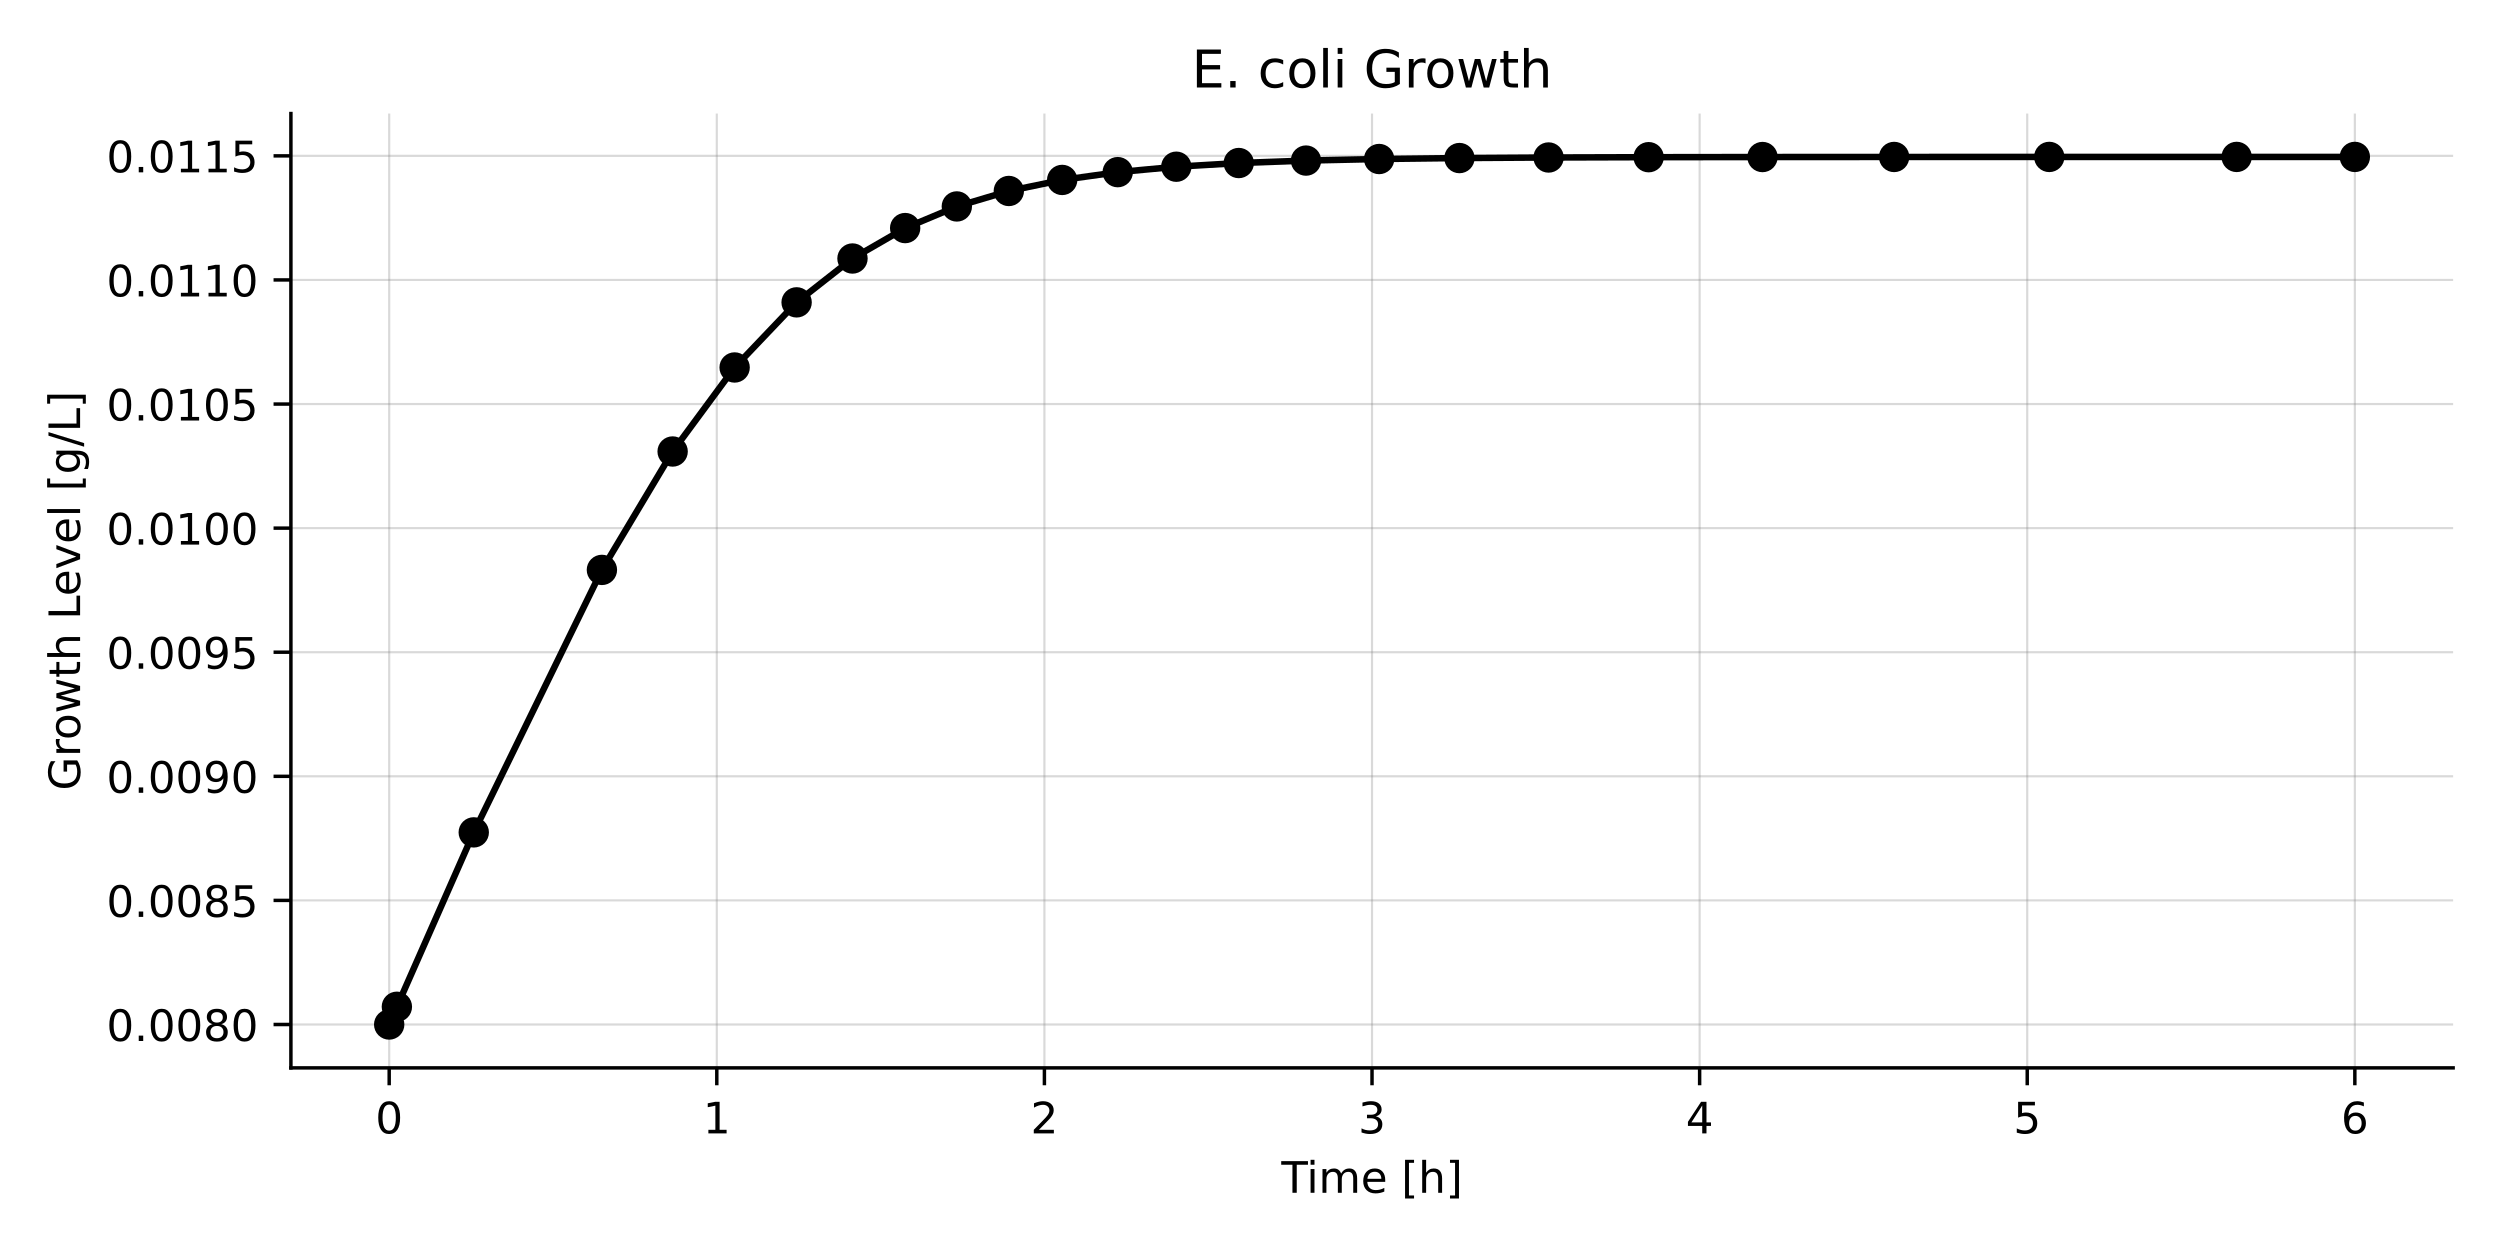
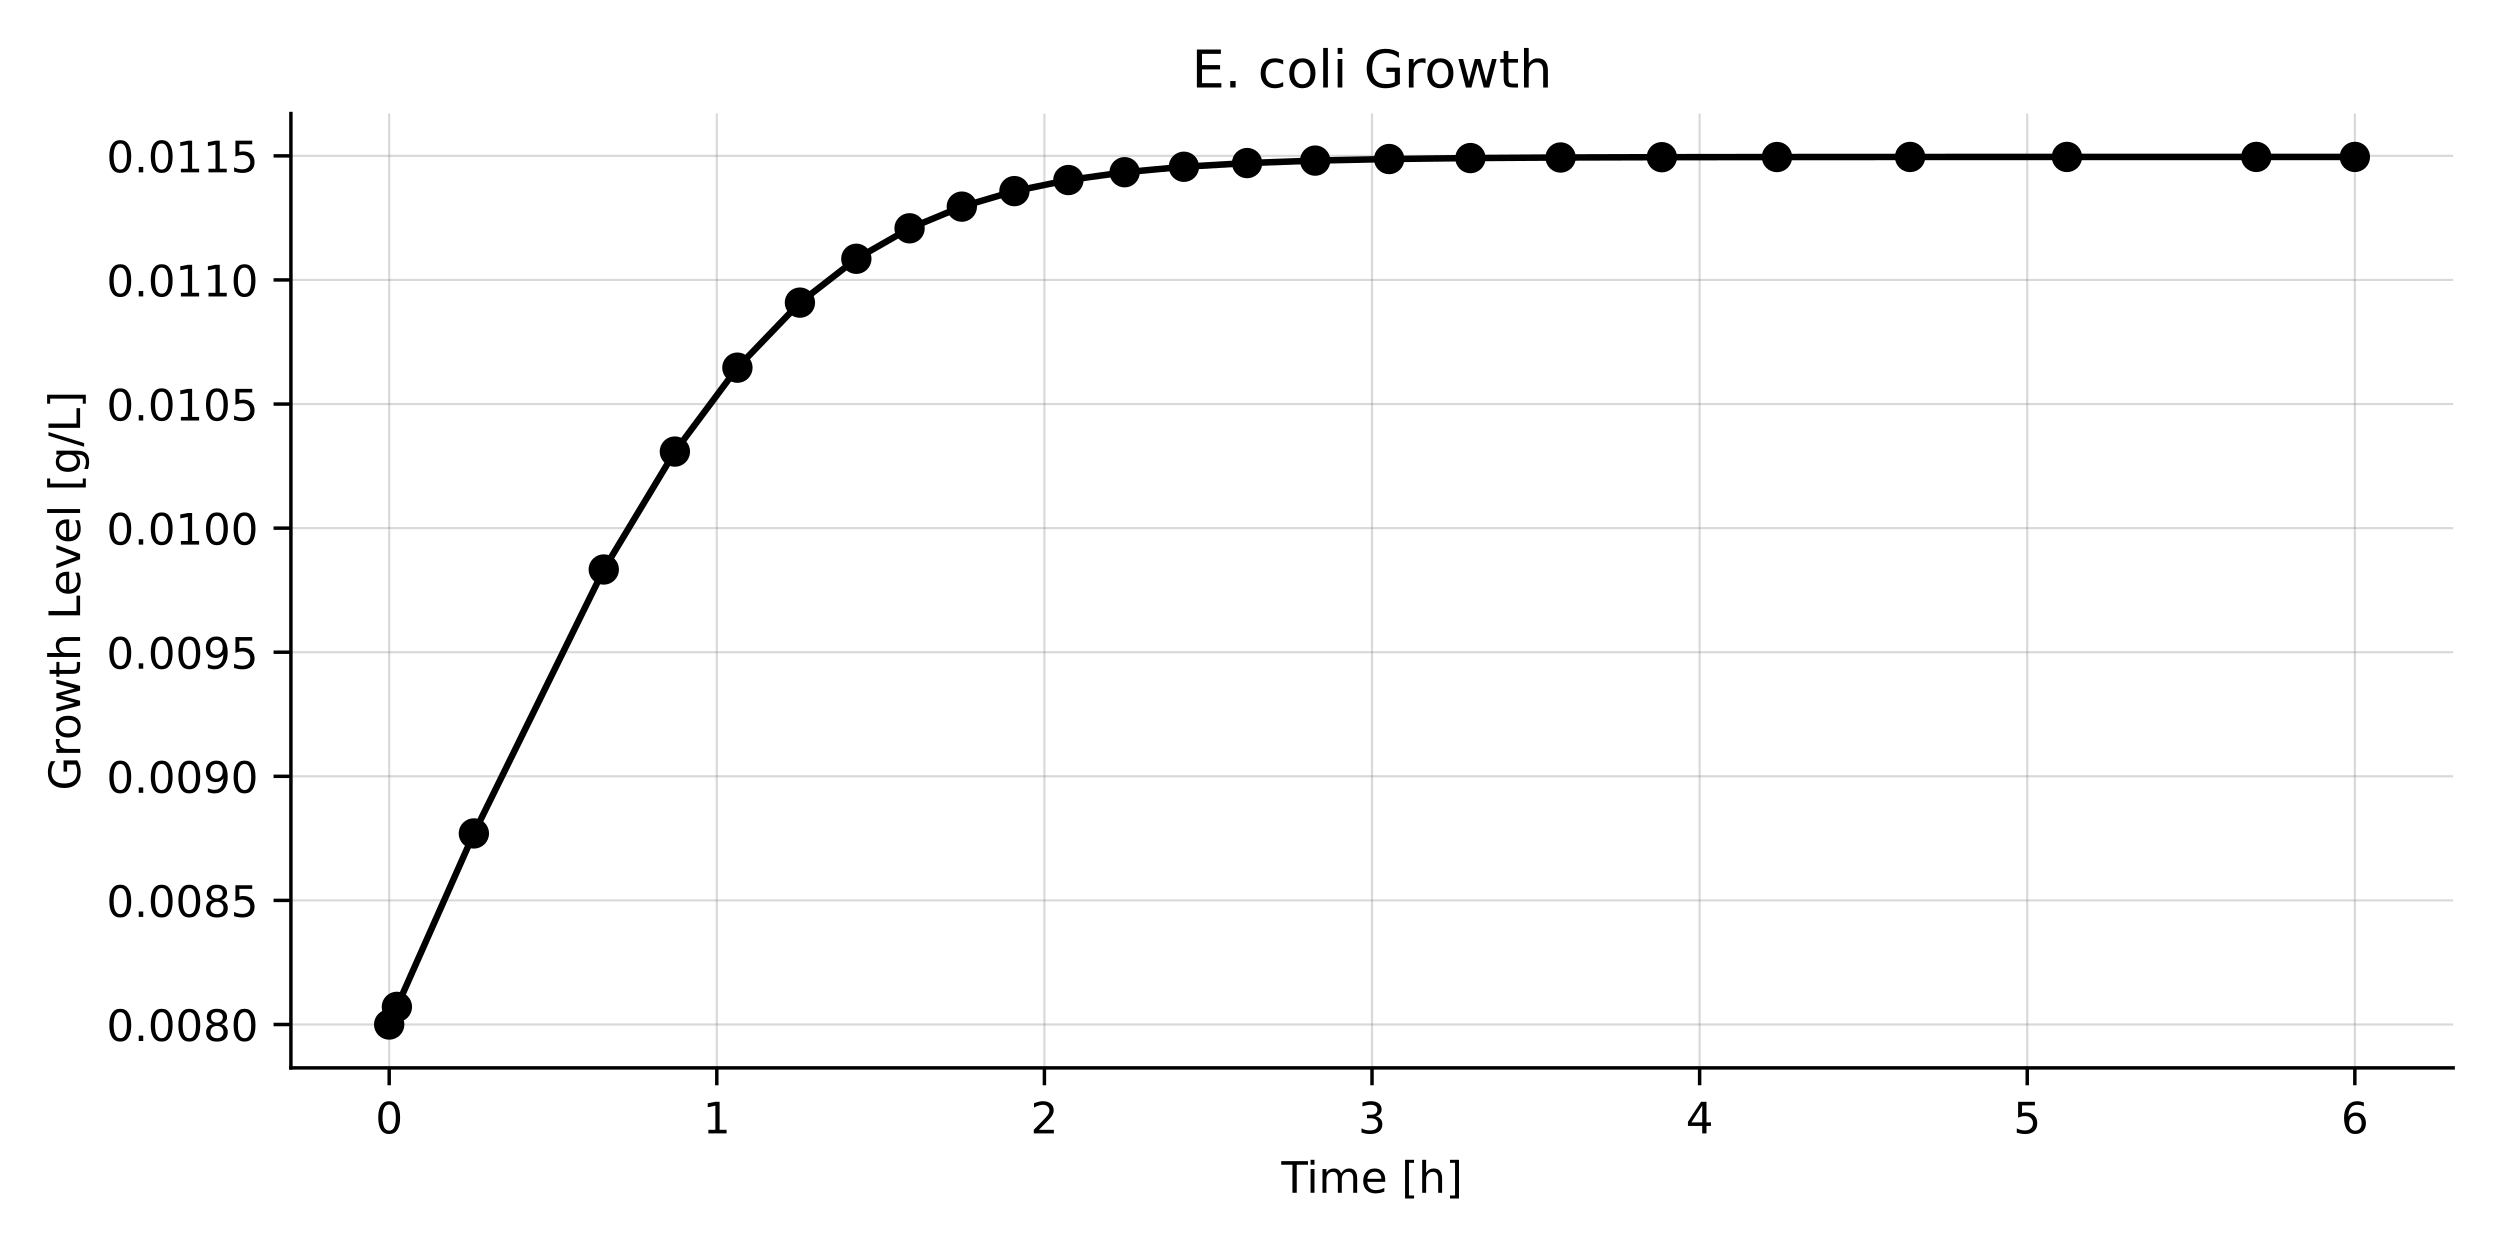
<svg xmlns="http://www.w3.org/2000/svg" xmlns:xlink="http://www.w3.org/1999/xlink" width="576pt" height="288pt" viewBox="0 0 576 288" version="1.1">
  <defs>
    <style type="text/css">*{stroke-linejoin: round; stroke-linecap: butt}</style>
  </defs>
  <g id="figure_1">
    <g id="patch_1">
      <path d="M 0 288  L 576 288  L 576 0  L 0 0  z " style="fill: #ffffff" />
    </g>
    <g id="axes_1">
      <g id="patch_2">
        <path d="M 67.025 246.04  L 565.2 246.04  L 565.2 26.16  L 67.025 26.16  z " style="fill: #ffffff" />
      </g>
      <g id="matplotlib.axis_1">
        <g id="xtick_1">
          <g id="line2d_1">
-             <path d="M 89.669 246.04  L 89.669 26.16  " clip-path="url(#p34c628d374)" style="fill: none; stroke: #808080; stroke-opacity: 0.3; stroke-width: 0.5; stroke-linecap: square" />
+             <path d="M 89.669 246.04  L 89.669 26.16  " clip-path="url(#pd153778f46)" style="fill: none; stroke: #808080; stroke-opacity: 0.3; stroke-width: 0.5; stroke-linecap: square" />
          </g>
          <g id="line2d_2">
            <defs>
-               <path id="md0dd7162dc" d="M 0 0  L 0 4  " style="stroke: #000000; stroke-width: 0.8" />
+               <path id="md43c389302" d="M 0 0  L 0 4  " style="stroke: #000000; stroke-width: 0.8" />
            </defs>
            <g>
-               <use xlink:href="#md0dd7162dc" x="89.669" y="246.04" style="stroke: #000000; stroke-width: 0.8" />
+               <use xlink:href="#md43c389302" x="89.669" y="246.04" style="stroke: #000000; stroke-width: 0.8" />
            </g>
          </g>
          <g id="text_1">
            <g transform="translate(86.48807 261.1384) scale(0.1 -0.1)">
              <defs>
                <path id="DejaVuSans-30" d="M 2034 4250  Q 1547 4250 1301 3770  Q 1056 3291 1056 2328  Q 1056 1369 1301 889  Q 1547 409 2034 409  Q 2525 409 2770 889  Q 3016 1369 3016 2328  Q 3016 3291 2770 3770  Q 2525 4250 2034 4250  z M 2034 4750  Q 2819 4750 3233 4129  Q 3647 3509 3647 2328  Q 3647 1150 3233 529  Q 2819 -91 2034 -91  Q 1250 -91 836 529  Q 422 1150 422 2328  Q 422 3509 836 4129  Q 1250 4750 2034 4750  z " transform="scale(0.015625)" />
              </defs>
              <use xlink:href="#DejaVuSans-30" />
            </g>
          </g>
        </g>
        <g id="xtick_2">
          <g id="line2d_3">
-             <path d="M 165.15 246.04  L 165.15 26.16  " clip-path="url(#p34c628d374)" style="fill: none; stroke: #808080; stroke-opacity: 0.3; stroke-width: 0.5; stroke-linecap: square" />
+             <path d="M 165.15 246.04  L 165.15 26.16  " clip-path="url(#pd153778f46)" style="fill: none; stroke: #808080; stroke-opacity: 0.3; stroke-width: 0.5; stroke-linecap: square" />
          </g>
          <g id="line2d_4">
            <g>
-               <use xlink:href="#md0dd7162dc" x="165.15" y="246.04" style="stroke: #000000; stroke-width: 0.8" />
+               <use xlink:href="#md43c389302" x="165.15" y="246.04" style="stroke: #000000; stroke-width: 0.8" />
            </g>
          </g>
          <g id="text_2">
            <g transform="translate(161.9691 261.1384) scale(0.1 -0.1)">
              <defs>
                <path id="DejaVuSans-31" d="M 794 531  L 1825 531  L 1825 4091  L 703 3866  L 703 4441  L 1819 4666  L 2450 4666  L 2450 531  L 3481 531  L 3481 0  L 794 0  L 794 531  z " transform="scale(0.015625)" />
              </defs>
              <use xlink:href="#DejaVuSans-31" />
            </g>
          </g>
        </g>
        <g id="xtick_3">
          <g id="line2d_5">
-             <path d="M 240.631 246.04  L 240.631 26.16  " clip-path="url(#p34c628d374)" style="fill: none; stroke: #808080; stroke-opacity: 0.3; stroke-width: 0.5; stroke-linecap: square" />
+             <path d="M 240.631 246.04  L 240.631 26.16  " clip-path="url(#pd153778f46)" style="fill: none; stroke: #808080; stroke-opacity: 0.3; stroke-width: 0.5; stroke-linecap: square" />
          </g>
          <g id="line2d_6">
            <g>
-               <use xlink:href="#md0dd7162dc" x="240.631" y="246.04" style="stroke: #000000; stroke-width: 0.8" />
+               <use xlink:href="#md43c389302" x="240.631" y="246.04" style="stroke: #000000; stroke-width: 0.8" />
            </g>
          </g>
          <g id="text_3">
            <g transform="translate(237.4502 261.1384) scale(0.1 -0.1)">
              <defs>
                <path id="DejaVuSans-32" d="M 1228 531  L 3431 531  L 3431 0  L 469 0  L 469 531  Q 828 903 1448 1529  Q 2069 2156 2228 2338  Q 2531 2678 2651 2914  Q 2772 3150 2772 3378  Q 2772 3750 2511 3984  Q 2250 4219 1831 4219  Q 1534 4219 1204 4116  Q 875 4013 500 3803  L 500 4441  Q 881 4594 1212 4672  Q 1544 4750 1819 4750  Q 2544 4750 2975 4387  Q 3406 4025 3406 3419  Q 3406 3131 3298 2873  Q 3191 2616 2906 2266  Q 2828 2175 2409 1742  Q 1991 1309 1228 531  z " transform="scale(0.015625)" />
              </defs>
              <use xlink:href="#DejaVuSans-32" />
            </g>
          </g>
        </g>
        <g id="xtick_4">
          <g id="line2d_7">
-             <path d="M 316.113 246.04  L 316.113 26.16  " clip-path="url(#p34c628d374)" style="fill: none; stroke: #808080; stroke-opacity: 0.3; stroke-width: 0.5; stroke-linecap: square" />
+             <path d="M 316.113 246.04  L 316.113 26.16  " clip-path="url(#pd153778f46)" style="fill: none; stroke: #808080; stroke-opacity: 0.3; stroke-width: 0.5; stroke-linecap: square" />
          </g>
          <g id="line2d_8">
            <g>
-               <use xlink:href="#md0dd7162dc" x="316.113" y="246.04" style="stroke: #000000; stroke-width: 0.8" />
+               <use xlink:href="#md43c389302" x="316.113" y="246.04" style="stroke: #000000; stroke-width: 0.8" />
            </g>
          </g>
          <g id="text_4">
            <g transform="translate(312.9312 261.1384) scale(0.1 -0.1)">
              <defs>
                <path id="DejaVuSans-33" d="M 2597 2516  Q 3050 2419 3304 2112  Q 3559 1806 3559 1356  Q 3559 666 3084 287  Q 2609 -91 1734 -91  Q 1441 -91 1130 -33  Q 819 25 488 141  L 488 750  Q 750 597 1062 519  Q 1375 441 1716 441  Q 2309 441 2620 675  Q 2931 909 2931 1356  Q 2931 1769 2642 2001  Q 2353 2234 1838 2234  L 1294 2234  L 1294 2753  L 1863 2753  Q 2328 2753 2575 2939  Q 2822 3125 2822 3475  Q 2822 3834 2567 4026  Q 2313 4219 1838 4219  Q 1578 4219 1281 4162  Q 984 4106 628 3988  L 628 4550  Q 988 4650 1302 4700  Q 1616 4750 1894 4750  Q 2613 4750 3031 4423  Q 3450 4097 3450 3541  Q 3450 3153 3228 2886  Q 3006 2619 2597 2516  z " transform="scale(0.015625)" />
              </defs>
              <use xlink:href="#DejaVuSans-33" />
            </g>
          </g>
        </g>
        <g id="xtick_5">
          <g id="line2d_9">
-             <path d="M 391.594 246.04  L 391.594 26.16  " clip-path="url(#p34c628d374)" style="fill: none; stroke: #808080; stroke-opacity: 0.3; stroke-width: 0.5; stroke-linecap: square" />
+             <path d="M 391.594 246.04  L 391.594 26.16  " clip-path="url(#pd153778f46)" style="fill: none; stroke: #808080; stroke-opacity: 0.3; stroke-width: 0.5; stroke-linecap: square" />
          </g>
          <g id="line2d_10">
            <g>
-               <use xlink:href="#md0dd7162dc" x="391.594" y="246.04" style="stroke: #000000; stroke-width: 0.8" />
+               <use xlink:href="#md43c389302" x="391.594" y="246.04" style="stroke: #000000; stroke-width: 0.8" />
            </g>
          </g>
          <g id="text_5">
            <g transform="translate(388.4123 261.1384) scale(0.1 -0.1)">
              <defs>
                <path id="DejaVuSans-34" d="M 2419 4116  L 825 1625  L 2419 1625  L 2419 4116  z M 2253 4666  L 3047 4666  L 3047 1625  L 3713 1625  L 3713 1100  L 3047 1100  L 3047 0  L 2419 0  L 2419 1100  L 313 1100  L 313 1709  L 2253 4666  z " transform="scale(0.015625)" />
              </defs>
              <use xlink:href="#DejaVuSans-34" />
            </g>
          </g>
        </g>
        <g id="xtick_6">
          <g id="line2d_11">
-             <path d="M 467.075 246.04  L 467.075 26.16  " clip-path="url(#p34c628d374)" style="fill: none; stroke: #808080; stroke-opacity: 0.3; stroke-width: 0.5; stroke-linecap: square" />
+             <path d="M 467.075 246.04  L 467.075 26.16  " clip-path="url(#pd153778f46)" style="fill: none; stroke: #808080; stroke-opacity: 0.3; stroke-width: 0.5; stroke-linecap: square" />
          </g>
          <g id="line2d_12">
            <g>
-               <use xlink:href="#md0dd7162dc" x="467.075" y="246.04" style="stroke: #000000; stroke-width: 0.8" />
+               <use xlink:href="#md43c389302" x="467.075" y="246.04" style="stroke: #000000; stroke-width: 0.8" />
            </g>
          </g>
          <g id="text_6">
            <g transform="translate(463.8934 261.1384) scale(0.1 -0.1)">
              <defs>
                <path id="DejaVuSans-35" d="M 691 4666  L 3169 4666  L 3169 4134  L 1269 4134  L 1269 2991  Q 1406 3038 1543 3061  Q 1681 3084 1819 3084  Q 2600 3084 3056 2656  Q 3513 2228 3513 1497  Q 3513 744 3044 326  Q 2575 -91 1722 -91  Q 1428 -91 1123 -41  Q 819 9 494 109  L 494 744  Q 775 591 1075 516  Q 1375 441 1709 441  Q 2250 441 2565 725  Q 2881 1009 2881 1497  Q 2881 1984 2565 2268  Q 2250 2553 1709 2553  Q 1456 2553 1204 2497  Q 953 2441 691 2322  L 691 4666  z " transform="scale(0.015625)" />
              </defs>
              <use xlink:href="#DejaVuSans-35" />
            </g>
          </g>
        </g>
        <g id="xtick_7">
          <g id="line2d_13">
-             <path d="M 542.556 246.04  L 542.556 26.16  " clip-path="url(#p34c628d374)" style="fill: none; stroke: #808080; stroke-opacity: 0.3; stroke-width: 0.5; stroke-linecap: square" />
+             <path d="M 542.556 246.04  L 542.556 26.16  " clip-path="url(#pd153778f46)" style="fill: none; stroke: #808080; stroke-opacity: 0.3; stroke-width: 0.5; stroke-linecap: square" />
          </g>
          <g id="line2d_14">
            <g>
-               <use xlink:href="#md0dd7162dc" x="542.556" y="246.04" style="stroke: #000000; stroke-width: 0.8" />
+               <use xlink:href="#md43c389302" x="542.556" y="246.04" style="stroke: #000000; stroke-width: 0.8" />
            </g>
          </g>
          <g id="text_7">
            <g transform="translate(539.3744 261.1384) scale(0.1 -0.1)">
              <defs>
                <path id="DejaVuSans-36" d="M 2113 2584  Q 1688 2584 1439 2293  Q 1191 2003 1191 1497  Q 1191 994 1439 701  Q 1688 409 2113 409  Q 2538 409 2786 701  Q 3034 994 3034 1497  Q 3034 2003 2786 2293  Q 2538 2584 2113 2584  z M 3366 4563  L 3366 3988  Q 3128 4100 2886 4159  Q 2644 4219 2406 4219  Q 1781 4219 1451 3797  Q 1122 3375 1075 2522  Q 1259 2794 1537 2939  Q 1816 3084 2150 3084  Q 2853 3084 3261 2657  Q 3669 2231 3669 1497  Q 3669 778 3244 343  Q 2819 -91 2113 -91  Q 1303 -91 875 529  Q 447 1150 447 2328  Q 447 3434 972 4092  Q 1497 4750 2381 4750  Q 2619 4750 2861 4703  Q 3103 4656 3366 4563  z " transform="scale(0.015625)" />
              </defs>
              <use xlink:href="#DejaVuSans-36" />
            </g>
          </g>
        </g>
        <g id="text_8">
          <g transform="translate(295.2195 274.8166) scale(0.1 -0.1)">
            <defs>
              <path id="DejaVuSans-54" d="M -19 4666  L 3928 4666  L 3928 4134  L 2272 4134  L 2272 0  L 1638 0  L 1638 4134  L -19 4134  L -19 4666  z " transform="scale(0.015625)" />
              <path id="DejaVuSans-69" d="M 603 3500  L 1178 3500  L 1178 0  L 603 0  L 603 3500  z M 603 4863  L 1178 4863  L 1178 4134  L 603 4134  L 603 4863  z " transform="scale(0.015625)" />
              <path id="DejaVuSans-6d" d="M 3328 2828  Q 3544 3216 3844 3400  Q 4144 3584 4550 3584  Q 5097 3584 5394 3201  Q 5691 2819 5691 2113  L 5691 0  L 5113 0  L 5113 2094  Q 5113 2597 4934 2840  Q 4756 3084 4391 3084  Q 3944 3084 3684 2787  Q 3425 2491 3425 1978  L 3425 0  L 2847 0  L 2847 2094  Q 2847 2600 2669 2842  Q 2491 3084 2119 3084  Q 1678 3084 1418 2786  Q 1159 2488 1159 1978  L 1159 0  L 581 0  L 581 3500  L 1159 3500  L 1159 2956  Q 1356 3278 1631 3431  Q 1906 3584 2284 3584  Q 2666 3584 2933 3390  Q 3200 3197 3328 2828  z " transform="scale(0.015625)" />
              <path id="DejaVuSans-65" d="M 3597 1894  L 3597 1613  L 953 1613  Q 991 1019 1311 708  Q 1631 397 2203 397  Q 2534 397 2845 478  Q 3156 559 3463 722  L 3463 178  Q 3153 47 2828 -22  Q 2503 -91 2169 -91  Q 1331 -91 842 396  Q 353 884 353 1716  Q 353 2575 817 3079  Q 1281 3584 2069 3584  Q 2775 3584 3186 3129  Q 3597 2675 3597 1894  z M 3022 2063  Q 3016 2534 2758 2815  Q 2500 3097 2075 3097  Q 1594 3097 1305 2825  Q 1016 2553 972 2059  L 3022 2063  z " transform="scale(0.015625)" />
              <path id="DejaVuSans-20" transform="scale(0.015625)" />
              <path id="DejaVuSans-5b" d="M 550 4863  L 1875 4863  L 1875 4416  L 1125 4416  L 1125 -397  L 1875 -397  L 1875 -844  L 550 -844  L 550 4863  z " transform="scale(0.015625)" />
              <path id="DejaVuSans-68" d="M 3513 2113  L 3513 0  L 2938 0  L 2938 2094  Q 2938 2591 2744 2837  Q 2550 3084 2163 3084  Q 1697 3084 1428 2787  Q 1159 2491 1159 1978  L 1159 0  L 581 0  L 581 4863  L 1159 4863  L 1159 2956  Q 1366 3272 1645 3428  Q 1925 3584 2291 3584  Q 2894 3584 3203 3211  Q 3513 2838 3513 2113  z " transform="scale(0.015625)" />
              <path id="DejaVuSans-5d" d="M 1947 4863  L 1947 -844  L 622 -844  L 622 -397  L 1369 -397  L 1369 4416  L 622 4416  L 622 4863  L 1947 4863  z " transform="scale(0.015625)" />
            </defs>
            <use xlink:href="#DejaVuSans-54" />
            <use xlink:href="#DejaVuSans-69" transform="translate(57.95898 0)" />
            <use xlink:href="#DejaVuSans-6d" transform="translate(85.74219 0)" />
            <use xlink:href="#DejaVuSans-65" transform="translate(183.1543 0)" />
            <use xlink:href="#DejaVuSans-20" transform="translate(244.6777 0)" />
            <use xlink:href="#DejaVuSans-5b" transform="translate(276.4648 0)" />
            <use xlink:href="#DejaVuSans-68" transform="translate(315.4785 0)" />
            <use xlink:href="#DejaVuSans-5d" transform="translate(378.8574 0)" />
          </g>
        </g>
      </g>
      <g id="matplotlib.axis_2">
        <g id="ytick_1">
          <g id="line2d_15">
-             <path d="M 67.025 236.045  L 565.2 236.045  " clip-path="url(#p34c628d374)" style="fill: none; stroke: #808080; stroke-opacity: 0.3; stroke-width: 0.5; stroke-linecap: square" />
+             <path d="M 67.025 236.045  L 565.2 236.045  " clip-path="url(#pd153778f46)" style="fill: none; stroke: #808080; stroke-opacity: 0.3; stroke-width: 0.5; stroke-linecap: square" />
          </g>
          <g id="line2d_16">
            <defs>
-               <path id="m481936f1f3" d="M 0 0  L -4 0  " style="stroke: #000000; stroke-width: 0.8" />
+               <path id="mfe8c1b510f" d="M 0 0  L -4 0  " style="stroke: #000000; stroke-width: 0.8" />
            </defs>
            <g>
-               <use xlink:href="#m481936f1f3" x="67.025" y="236.045" style="stroke: #000000; stroke-width: 0.8" />
+               <use xlink:href="#mfe8c1b510f" x="67.025" y="236.045" style="stroke: #000000; stroke-width: 0.8" />
            </g>
          </g>
          <g id="text_9">
            <g transform="translate(24.53438 239.8447) scale(0.1 -0.1)">
              <defs>
                <path id="DejaVuSans-2e" d="M 684 794  L 1344 794  L 1344 0  L 684 0  L 684 794  z " transform="scale(0.015625)" />
                <path id="DejaVuSans-38" d="M 2034 2216  Q 1584 2216 1326 1975  Q 1069 1734 1069 1313  Q 1069 891 1326 650  Q 1584 409 2034 409  Q 2484 409 2743 651  Q 3003 894 3003 1313  Q 3003 1734 2745 1975  Q 2488 2216 2034 2216  z M 1403 2484  Q 997 2584 770 2862  Q 544 3141 544 3541  Q 544 4100 942 4425  Q 1341 4750 2034 4750  Q 2731 4750 3128 4425  Q 3525 4100 3525 3541  Q 3525 3141 3298 2862  Q 3072 2584 2669 2484  Q 3125 2378 3379 2068  Q 3634 1759 3634 1313  Q 3634 634 3220 271  Q 2806 -91 2034 -91  Q 1263 -91 848 271  Q 434 634 434 1313  Q 434 1759 690 2068  Q 947 2378 1403 2484  z M 1172 3481  Q 1172 3119 1398 2916  Q 1625 2713 2034 2713  Q 2441 2713 2670 2916  Q 2900 3119 2900 3481  Q 2900 3844 2670 4047  Q 2441 4250 2034 4250  Q 1625 4250 1398 4047  Q 1172 3844 1172 3481  z " transform="scale(0.015625)" />
              </defs>
              <use xlink:href="#DejaVuSans-30" />
              <use xlink:href="#DejaVuSans-2e" transform="translate(63.62305 0)" />
              <use xlink:href="#DejaVuSans-30" transform="translate(95.41016 0)" />
              <use xlink:href="#DejaVuSans-30" transform="translate(159.0332 0)" />
              <use xlink:href="#DejaVuSans-38" transform="translate(222.6562 0)" />
              <use xlink:href="#DejaVuSans-30" transform="translate(286.2793 0)" />
            </g>
          </g>
        </g>
        <g id="ytick_2">
          <g id="line2d_17">
-             <path d="M 67.025 207.454  L 565.2 207.454  " clip-path="url(#p34c628d374)" style="fill: none; stroke: #808080; stroke-opacity: 0.3; stroke-width: 0.5; stroke-linecap: square" />
+             <path d="M 67.025 207.454  L 565.2 207.454  " clip-path="url(#pd153778f46)" style="fill: none; stroke: #808080; stroke-opacity: 0.3; stroke-width: 0.5; stroke-linecap: square" />
          </g>
          <g id="line2d_18">
            <g>
-               <use xlink:href="#m481936f1f3" x="67.025" y="207.454" style="stroke: #000000; stroke-width: 0.8" />
+               <use xlink:href="#mfe8c1b510f" x="67.025" y="207.454" style="stroke: #000000; stroke-width: 0.8" />
            </g>
          </g>
          <g id="text_10">
            <g transform="translate(24.53438 211.2535) scale(0.1 -0.1)">
              <use xlink:href="#DejaVuSans-30" />
              <use xlink:href="#DejaVuSans-2e" transform="translate(63.62305 0)" />
              <use xlink:href="#DejaVuSans-30" transform="translate(95.41016 0)" />
              <use xlink:href="#DejaVuSans-30" transform="translate(159.0332 0)" />
              <use xlink:href="#DejaVuSans-38" transform="translate(222.6562 0)" />
              <use xlink:href="#DejaVuSans-35" transform="translate(286.2793 0)" />
            </g>
          </g>
        </g>
        <g id="ytick_3">
          <g id="line2d_19">
-             <path d="M 67.025 178.863  L 565.2 178.863  " clip-path="url(#p34c628d374)" style="fill: none; stroke: #808080; stroke-opacity: 0.3; stroke-width: 0.5; stroke-linecap: square" />
+             <path d="M 67.025 178.863  L 565.2 178.863  " clip-path="url(#pd153778f46)" style="fill: none; stroke: #808080; stroke-opacity: 0.3; stroke-width: 0.5; stroke-linecap: square" />
          </g>
          <g id="line2d_20">
            <g>
-               <use xlink:href="#m481936f1f3" x="67.025" y="178.863" style="stroke: #000000; stroke-width: 0.8" />
+               <use xlink:href="#mfe8c1b510f" x="67.025" y="178.863" style="stroke: #000000; stroke-width: 0.8" />
            </g>
          </g>
          <g id="text_11">
            <g transform="translate(24.53438 182.6624) scale(0.1 -0.1)">
              <defs>
                <path id="DejaVuSans-39" d="M 703 97  L 703 672  Q 941 559 1184 500  Q 1428 441 1663 441  Q 2288 441 2617 861  Q 2947 1281 2994 2138  Q 2813 1869 2534 1725  Q 2256 1581 1919 1581  Q 1219 1581 811 2004  Q 403 2428 403 3163  Q 403 3881 828 4315  Q 1253 4750 1959 4750  Q 2769 4750 3195 4129  Q 3622 3509 3622 2328  Q 3622 1225 3098 567  Q 2575 -91 1691 -91  Q 1453 -91 1209 -44  Q 966 3 703 97  z M 1959 2075  Q 2384 2075 2632 2365  Q 2881 2656 2881 3163  Q 2881 3666 2632 3958  Q 2384 4250 1959 4250  Q 1534 4250 1286 3958  Q 1038 3666 1038 3163  Q 1038 2656 1286 2365  Q 1534 2075 1959 2075  z " transform="scale(0.015625)" />
              </defs>
              <use xlink:href="#DejaVuSans-30" />
              <use xlink:href="#DejaVuSans-2e" transform="translate(63.62305 0)" />
              <use xlink:href="#DejaVuSans-30" transform="translate(95.41016 0)" />
              <use xlink:href="#DejaVuSans-30" transform="translate(159.0332 0)" />
              <use xlink:href="#DejaVuSans-39" transform="translate(222.6562 0)" />
              <use xlink:href="#DejaVuSans-30" transform="translate(286.2793 0)" />
            </g>
          </g>
        </g>
        <g id="ytick_4">
          <g id="line2d_21">
-             <path d="M 67.025 150.272  L 565.2 150.272  " clip-path="url(#p34c628d374)" style="fill: none; stroke: #808080; stroke-opacity: 0.3; stroke-width: 0.5; stroke-linecap: square" />
+             <path d="M 67.025 150.272  L 565.2 150.272  " clip-path="url(#pd153778f46)" style="fill: none; stroke: #808080; stroke-opacity: 0.3; stroke-width: 0.5; stroke-linecap: square" />
          </g>
          <g id="line2d_22">
            <g>
-               <use xlink:href="#m481936f1f3" x="67.025" y="150.272" style="stroke: #000000; stroke-width: 0.8" />
+               <use xlink:href="#mfe8c1b510f" x="67.025" y="150.272" style="stroke: #000000; stroke-width: 0.8" />
            </g>
          </g>
          <g id="text_12">
            <g transform="translate(24.53438 154.0713) scale(0.1 -0.1)">
              <use xlink:href="#DejaVuSans-30" />
              <use xlink:href="#DejaVuSans-2e" transform="translate(63.62305 0)" />
              <use xlink:href="#DejaVuSans-30" transform="translate(95.41016 0)" />
              <use xlink:href="#DejaVuSans-30" transform="translate(159.0332 0)" />
              <use xlink:href="#DejaVuSans-39" transform="translate(222.6562 0)" />
              <use xlink:href="#DejaVuSans-35" transform="translate(286.2793 0)" />
            </g>
          </g>
        </g>
        <g id="ytick_5">
          <g id="line2d_23">
-             <path d="M 67.025 121.681  L 565.2 121.681  " clip-path="url(#p34c628d374)" style="fill: none; stroke: #808080; stroke-opacity: 0.3; stroke-width: 0.5; stroke-linecap: square" />
+             <path d="M 67.025 121.681  L 565.2 121.681  " clip-path="url(#pd153778f46)" style="fill: none; stroke: #808080; stroke-opacity: 0.3; stroke-width: 0.5; stroke-linecap: square" />
          </g>
          <g id="line2d_24">
            <g>
-               <use xlink:href="#m481936f1f3" x="67.025" y="121.681" style="stroke: #000000; stroke-width: 0.8" />
+               <use xlink:href="#mfe8c1b510f" x="67.025" y="121.681" style="stroke: #000000; stroke-width: 0.8" />
            </g>
          </g>
          <g id="text_13">
-             <g transform="translate(24.53438 125.4802) scale(0.1 -0.1)">
+             <g transform="translate(24.53438 125.4801) scale(0.1 -0.1)">
              <use xlink:href="#DejaVuSans-30" />
              <use xlink:href="#DejaVuSans-2e" transform="translate(63.62305 0)" />
              <use xlink:href="#DejaVuSans-30" transform="translate(95.41016 0)" />
              <use xlink:href="#DejaVuSans-31" transform="translate(159.0332 0)" />
              <use xlink:href="#DejaVuSans-30" transform="translate(222.6562 0)" />
              <use xlink:href="#DejaVuSans-30" transform="translate(286.2793 0)" />
            </g>
          </g>
        </g>
        <g id="ytick_6">
          <g id="line2d_25">
-             <path d="M 67.025 93.09  L 565.2 93.09  " clip-path="url(#p34c628d374)" style="fill: none; stroke: #808080; stroke-opacity: 0.3; stroke-width: 0.5; stroke-linecap: square" />
+             <path d="M 67.025 93.09  L 565.2 93.09  " clip-path="url(#pd153778f46)" style="fill: none; stroke: #808080; stroke-opacity: 0.3; stroke-width: 0.5; stroke-linecap: square" />
          </g>
          <g id="line2d_26">
            <g>
-               <use xlink:href="#m481936f1f3" x="67.025" y="93.09" style="stroke: #000000; stroke-width: 0.8" />
+               <use xlink:href="#mfe8c1b510f" x="67.025" y="93.09" style="stroke: #000000; stroke-width: 0.8" />
            </g>
          </g>
          <g id="text_14">
-             <g transform="translate(24.53438 96.88905) scale(0.1 -0.1)">
+             <g transform="translate(24.53438 96.88901) scale(0.1 -0.1)">
              <use xlink:href="#DejaVuSans-30" />
              <use xlink:href="#DejaVuSans-2e" transform="translate(63.62305 0)" />
              <use xlink:href="#DejaVuSans-30" transform="translate(95.41016 0)" />
              <use xlink:href="#DejaVuSans-31" transform="translate(159.0332 0)" />
              <use xlink:href="#DejaVuSans-30" transform="translate(222.6562 0)" />
              <use xlink:href="#DejaVuSans-35" transform="translate(286.2793 0)" />
            </g>
          </g>
        </g>
        <g id="ytick_7">
          <g id="line2d_27">
-             <path d="M 67.025 64.499  L 565.2 64.499  " clip-path="url(#p34c628d374)" style="fill: none; stroke: #808080; stroke-opacity: 0.3; stroke-width: 0.5; stroke-linecap: square" />
+             <path d="M 67.025 64.499  L 565.2 64.499  " clip-path="url(#pd153778f46)" style="fill: none; stroke: #808080; stroke-opacity: 0.3; stroke-width: 0.5; stroke-linecap: square" />
          </g>
          <g id="line2d_28">
            <g>
-               <use xlink:href="#m481936f1f3" x="67.025" y="64.499" style="stroke: #000000; stroke-width: 0.8" />
+               <use xlink:href="#mfe8c1b510f" x="67.025" y="64.499" style="stroke: #000000; stroke-width: 0.8" />
            </g>
          </g>
          <g id="text_15">
-             <g transform="translate(24.53438 68.29792) scale(0.1 -0.1)">
+             <g transform="translate(24.53438 68.29788) scale(0.1 -0.1)">
              <use xlink:href="#DejaVuSans-30" />
              <use xlink:href="#DejaVuSans-2e" transform="translate(63.62305 0)" />
              <use xlink:href="#DejaVuSans-30" transform="translate(95.41016 0)" />
              <use xlink:href="#DejaVuSans-31" transform="translate(159.0332 0)" />
              <use xlink:href="#DejaVuSans-31" transform="translate(222.6562 0)" />
              <use xlink:href="#DejaVuSans-30" transform="translate(286.2793 0)" />
            </g>
          </g>
        </g>
        <g id="ytick_8">
          <g id="line2d_29">
-             <path d="M 67.025 35.908  L 565.2 35.908  " clip-path="url(#p34c628d374)" style="fill: none; stroke: #808080; stroke-opacity: 0.3; stroke-width: 0.5; stroke-linecap: square" />
+             <path d="M 67.025 35.908  L 565.2 35.908  " clip-path="url(#pd153778f46)" style="fill: none; stroke: #808080; stroke-opacity: 0.3; stroke-width: 0.5; stroke-linecap: square" />
          </g>
          <g id="line2d_30">
            <g>
-               <use xlink:href="#m481936f1f3" x="67.025" y="35.908" style="stroke: #000000; stroke-width: 0.8" />
+               <use xlink:href="#mfe8c1b510f" x="67.025" y="35.908" style="stroke: #000000; stroke-width: 0.8" />
            </g>
          </g>
          <g id="text_16">
-             <g transform="translate(24.53438 39.7068) scale(0.1 -0.1)">
+             <g transform="translate(24.53438 39.70674) scale(0.1 -0.1)">
              <use xlink:href="#DejaVuSans-30" />
              <use xlink:href="#DejaVuSans-2e" transform="translate(63.62305 0)" />
              <use xlink:href="#DejaVuSans-30" transform="translate(95.41016 0)" />
              <use xlink:href="#DejaVuSans-31" transform="translate(159.0332 0)" />
              <use xlink:href="#DejaVuSans-31" transform="translate(222.6562 0)" />
              <use xlink:href="#DejaVuSans-35" transform="translate(286.2793 0)" />
            </g>
          </g>
        </g>
        <g id="text_17">
          <g transform="translate(18.45469 182.1188) rotate(-90) scale(0.1 -0.1)">
            <defs>
              <path id="DejaVuSans-47" d="M 3809 666  L 3809 1919  L 2778 1919  L 2778 2438  L 4434 2438  L 4434 434  Q 4069 175 3628 42  Q 3188 -91 2688 -91  Q 1594 -91 976 548  Q 359 1188 359 2328  Q 359 3472 976 4111  Q 1594 4750 2688 4750  Q 3144 4750 3555 4637  Q 3966 4525 4313 4306  L 4313 3634  Q 3963 3931 3569 4081  Q 3175 4231 2741 4231  Q 1884 4231 1454 3753  Q 1025 3275 1025 2328  Q 1025 1384 1454 906  Q 1884 428 2741 428  Q 3075 428 3337 486  Q 3600 544 3809 666  z " transform="scale(0.015625)" />
              <path id="DejaVuSans-72" d="M 2631 2963  Q 2534 3019 2420 3045  Q 2306 3072 2169 3072  Q 1681 3072 1420 2755  Q 1159 2438 1159 1844  L 1159 0  L 581 0  L 581 3500  L 1159 3500  L 1159 2956  Q 1341 3275 1631 3429  Q 1922 3584 2338 3584  Q 2397 3584 2469 3576  Q 2541 3569 2628 3553  L 2631 2963  z " transform="scale(0.015625)" />
              <path id="DejaVuSans-6f" d="M 1959 3097  Q 1497 3097 1228 2736  Q 959 2375 959 1747  Q 959 1119 1226 758  Q 1494 397 1959 397  Q 2419 397 2687 759  Q 2956 1122 2956 1747  Q 2956 2369 2687 2733  Q 2419 3097 1959 3097  z M 1959 3584  Q 2709 3584 3137 3096  Q 3566 2609 3566 1747  Q 3566 888 3137 398  Q 2709 -91 1959 -91  Q 1206 -91 779 398  Q 353 888 353 1747  Q 353 2609 779 3096  Q 1206 3584 1959 3584  z " transform="scale(0.015625)" />
              <path id="DejaVuSans-77" d="M 269 3500  L 844 3500  L 1563 769  L 2278 3500  L 2956 3500  L 3675 769  L 4391 3500  L 4966 3500  L 4050 0  L 3372 0  L 2619 2869  L 1863 0  L 1184 0  L 269 3500  z " transform="scale(0.015625)" />
              <path id="DejaVuSans-74" d="M 1172 4494  L 1172 3500  L 2356 3500  L 2356 3053  L 1172 3053  L 1172 1153  Q 1172 725 1289 603  Q 1406 481 1766 481  L 2356 481  L 2356 0  L 1766 0  Q 1100 0 847 248  Q 594 497 594 1153  L 594 3053  L 172 3053  L 172 3500  L 594 3500  L 594 4494  L 1172 4494  z " transform="scale(0.015625)" />
              <path id="DejaVuSans-4c" d="M 628 4666  L 1259 4666  L 1259 531  L 3531 531  L 3531 0  L 628 0  L 628 4666  z " transform="scale(0.015625)" />
              <path id="DejaVuSans-76" d="M 191 3500  L 800 3500  L 1894 563  L 2988 3500  L 3597 3500  L 2284 0  L 1503 0  L 191 3500  z " transform="scale(0.015625)" />
              <path id="DejaVuSans-6c" d="M 603 4863  L 1178 4863  L 1178 0  L 603 0  L 603 4863  z " transform="scale(0.015625)" />
              <path id="DejaVuSans-67" d="M 2906 1791  Q 2906 2416 2648 2759  Q 2391 3103 1925 3103  Q 1463 3103 1205 2759  Q 947 2416 947 1791  Q 947 1169 1205 825  Q 1463 481 1925 481  Q 2391 481 2648 825  Q 2906 1169 2906 1791  z M 3481 434  Q 3481 -459 3084 -895  Q 2688 -1331 1869 -1331  Q 1566 -1331 1297 -1286  Q 1028 -1241 775 -1147  L 775 -588  Q 1028 -725 1275 -790  Q 1522 -856 1778 -856  Q 2344 -856 2625 -561  Q 2906 -266 2906 331  L 2906 616  Q 2728 306 2450 153  Q 2172 0 1784 0  Q 1141 0 747 490  Q 353 981 353 1791  Q 353 2603 747 3093  Q 1141 3584 1784 3584  Q 2172 3584 2450 3431  Q 2728 3278 2906 2969  L 2906 3500  L 3481 3500  L 3481 434  z " transform="scale(0.015625)" />
              <path id="DejaVuSans-2f" d="M 1625 4666  L 2156 4666  L 531 -594  L 0 -594  L 1625 4666  z " transform="scale(0.015625)" />
            </defs>
            <use xlink:href="#DejaVuSans-47" />
            <use xlink:href="#DejaVuSans-72" transform="translate(77.49023 0)" />
            <use xlink:href="#DejaVuSans-6f" transform="translate(116.3535 0)" />
            <use xlink:href="#DejaVuSans-77" transform="translate(177.5352 0)" />
            <use xlink:href="#DejaVuSans-74" transform="translate(259.3223 0)" />
            <use xlink:href="#DejaVuSans-68" transform="translate(298.5312 0)" />
            <use xlink:href="#DejaVuSans-20" transform="translate(361.9102 0)" />
            <use xlink:href="#DejaVuSans-4c" transform="translate(393.6973 0)" />
            <use xlink:href="#DejaVuSans-65" transform="translate(447.6602 0)" />
            <use xlink:href="#DejaVuSans-76" transform="translate(509.1836 0)" />
            <use xlink:href="#DejaVuSans-65" transform="translate(568.3633 0)" />
            <use xlink:href="#DejaVuSans-6c" transform="translate(629.8867 0)" />
            <use xlink:href="#DejaVuSans-20" transform="translate(657.6699 0)" />
            <use xlink:href="#DejaVuSans-5b" transform="translate(689.457 0)" />
            <use xlink:href="#DejaVuSans-67" transform="translate(728.4707 0)" />
            <use xlink:href="#DejaVuSans-2f" transform="translate(791.9473 0)" />
            <use xlink:href="#DejaVuSans-4c" transform="translate(825.6387 0)" />
            <use xlink:href="#DejaVuSans-5d" transform="translate(881.3516 0)" />
          </g>
        </g>
      </g>
      <g id="line2d_31">
-         <path d="M 89.669 236.045  L 91.44 231.961  L 109.152 191.78  L 138.679 131.306  L 154.975 104.026  L 169.257 84.668  L 183.54 69.663  L 196.413 59.56  L 208.549 52.548  L 220.453 47.565  L 232.434 44  L 244.725 41.457  L 257.525 39.661  L 271.021 38.412  L 285.409 37.561  L 300.904 36.998  L 317.753 36.637  L 336.257 36.416  L 356.792 36.287  L 379.847 36.216  L 406.08 36.18  L 436.406 36.164  L 472.151 36.157  L 515.326 36.155  L 542.556 36.155  " clip-path="url(#p34c628d374)" style="fill: none; stroke: #000000; stroke-width: 1.5; stroke-linecap: square" />
+         <path d="M 89.669 236.045  L 91.443 231.983  L 109.177 192.024  L 139.107 131.212  L 155.492 104.044  L 169.897 84.711  L 184.301 69.727  L 197.299 59.624  L 209.564 52.603  L 221.602 47.608  L 233.723 44.033  L 246.159 41.482  L 259.112 39.679  L 272.77 38.424  L 287.332 37.57  L 303.013 37.004  L 320.064 36.641  L 338.787 36.418  L 359.564 36.288  L 382.887 36.216  L 409.419 36.18  L 440.085 36.164  L 476.222 36.157  L 519.854 36.155  L 542.556 36.155  " clip-path="url(#pd153778f46)" style="fill: none; stroke: #000000; stroke-width: 1.5; stroke-linecap: square" />
        <defs>
-           <path id="mbf676ee803" d="M 0 3  C 0.796 3 1.559 2.684 2.121 2.121  C 2.684 1.559 3 0.796 3 0  C 3 -0.796 2.684 -1.559 2.121 -2.121  C 1.559 -2.684 0.796 -3 0 -3  C -0.796 -3 -1.559 -2.684 -2.121 -2.121  C -2.684 -1.559 -3 -0.796 -3 0  C -3 0.796 -2.684 1.559 -2.121 2.121  C -1.559 2.684 -0.796 3 0 3  z " style="stroke: #000000" />
+           <path id="m33fc957ece" d="M 0 3  C 0.796 3 1.559 2.684 2.121 2.121  C 2.684 1.559 3 0.796 3 0  C 3 -0.796 2.684 -1.559 2.121 -2.121  C 1.559 -2.684 0.796 -3 0 -3  C -0.796 -3 -1.559 -2.684 -2.121 -2.121  C -2.684 -1.559 -3 -0.796 -3 0  C -3 0.796 -2.684 1.559 -2.121 2.121  C -1.559 2.684 -0.796 3 0 3  z " style="stroke: #000000" />
        </defs>
-         <g clip-path="url(#p34c628d374)">
-           <use xlink:href="#mbf676ee803" x="89.669" y="236.045" style="stroke: #000000" />
-           <use xlink:href="#mbf676ee803" x="91.44" y="231.961" style="stroke: #000000" />
-           <use xlink:href="#mbf676ee803" x="109.152" y="191.78" style="stroke: #000000" />
-           <use xlink:href="#mbf676ee803" x="138.679" y="131.306" style="stroke: #000000" />
-           <use xlink:href="#mbf676ee803" x="154.975" y="104.026" style="stroke: #000000" />
-           <use xlink:href="#mbf676ee803" x="169.257" y="84.668" style="stroke: #000000" />
-           <use xlink:href="#mbf676ee803" x="183.54" y="69.663" style="stroke: #000000" />
-           <use xlink:href="#mbf676ee803" x="196.413" y="59.56" style="stroke: #000000" />
-           <use xlink:href="#mbf676ee803" x="208.549" y="52.548" style="stroke: #000000" />
-           <use xlink:href="#mbf676ee803" x="220.453" y="47.565" style="stroke: #000000" />
-           <use xlink:href="#mbf676ee803" x="232.434" y="44" style="stroke: #000000" />
-           <use xlink:href="#mbf676ee803" x="244.725" y="41.457" style="stroke: #000000" />
-           <use xlink:href="#mbf676ee803" x="257.525" y="39.661" style="stroke: #000000" />
-           <use xlink:href="#mbf676ee803" x="271.021" y="38.412" style="stroke: #000000" />
-           <use xlink:href="#mbf676ee803" x="285.409" y="37.561" style="stroke: #000000" />
-           <use xlink:href="#mbf676ee803" x="300.904" y="36.998" style="stroke: #000000" />
-           <use xlink:href="#mbf676ee803" x="317.753" y="36.637" style="stroke: #000000" />
-           <use xlink:href="#mbf676ee803" x="336.257" y="36.416" style="stroke: #000000" />
-           <use xlink:href="#mbf676ee803" x="356.792" y="36.287" style="stroke: #000000" />
-           <use xlink:href="#mbf676ee803" x="379.847" y="36.216" style="stroke: #000000" />
-           <use xlink:href="#mbf676ee803" x="406.08" y="36.18" style="stroke: #000000" />
-           <use xlink:href="#mbf676ee803" x="436.406" y="36.164" style="stroke: #000000" />
-           <use xlink:href="#mbf676ee803" x="472.151" y="36.157" style="stroke: #000000" />
-           <use xlink:href="#mbf676ee803" x="515.326" y="36.155" style="stroke: #000000" />
-           <use xlink:href="#mbf676ee803" x="542.556" y="36.155" style="stroke: #000000" />
+         <g clip-path="url(#pd153778f46)">
+           <use xlink:href="#m33fc957ece" x="89.669" y="236.045" style="stroke: #000000" />
+           <use xlink:href="#m33fc957ece" x="91.443" y="231.983" style="stroke: #000000" />
+           <use xlink:href="#m33fc957ece" x="109.177" y="192.024" style="stroke: #000000" />
+           <use xlink:href="#m33fc957ece" x="139.107" y="131.212" style="stroke: #000000" />
+           <use xlink:href="#m33fc957ece" x="155.492" y="104.044" style="stroke: #000000" />
+           <use xlink:href="#m33fc957ece" x="169.897" y="84.711" style="stroke: #000000" />
+           <use xlink:href="#m33fc957ece" x="184.301" y="69.727" style="stroke: #000000" />
+           <use xlink:href="#m33fc957ece" x="197.299" y="59.624" style="stroke: #000000" />
+           <use xlink:href="#m33fc957ece" x="209.564" y="52.603" style="stroke: #000000" />
+           <use xlink:href="#m33fc957ece" x="221.602" y="47.608" style="stroke: #000000" />
+           <use xlink:href="#m33fc957ece" x="233.723" y="44.033" style="stroke: #000000" />
+           <use xlink:href="#m33fc957ece" x="246.159" y="41.482" style="stroke: #000000" />
+           <use xlink:href="#m33fc957ece" x="259.112" y="39.679" style="stroke: #000000" />
+           <use xlink:href="#m33fc957ece" x="272.77" y="38.424" style="stroke: #000000" />
+           <use xlink:href="#m33fc957ece" x="287.332" y="37.57" style="stroke: #000000" />
+           <use xlink:href="#m33fc957ece" x="303.013" y="37.004" style="stroke: #000000" />
+           <use xlink:href="#m33fc957ece" x="320.064" y="36.641" style="stroke: #000000" />
+           <use xlink:href="#m33fc957ece" x="338.787" y="36.418" style="stroke: #000000" />
+           <use xlink:href="#m33fc957ece" x="359.564" y="36.288" style="stroke: #000000" />
+           <use xlink:href="#m33fc957ece" x="382.887" y="36.216" style="stroke: #000000" />
+           <use xlink:href="#m33fc957ece" x="409.419" y="36.18" style="stroke: #000000" />
+           <use xlink:href="#m33fc957ece" x="440.085" y="36.164" style="stroke: #000000" />
+           <use xlink:href="#m33fc957ece" x="476.222" y="36.157" style="stroke: #000000" />
+           <use xlink:href="#m33fc957ece" x="519.854" y="36.155" style="stroke: #000000" />
+           <use xlink:href="#m33fc957ece" x="542.556" y="36.155" style="stroke: #000000" />
        </g>
      </g>
      <g id="patch_3">
        <path d="M 67.025 246.04  L 67.025 26.16  " style="fill: none; stroke: #000000; stroke-width: 0.8; stroke-linejoin: miter; stroke-linecap: square" />
      </g>
      <g id="patch_4">
        <path d="M 67.025 246.04  L 565.2 246.04  " style="fill: none; stroke: #000000; stroke-width: 0.8; stroke-linejoin: miter; stroke-linecap: square" />
      </g>
      <g id="text_18">
        <g transform="translate(274.5831 20.16) scale(0.12 -0.12)">
          <defs>
            <path id="DejaVuSans-45" d="M 628 4666  L 3578 4666  L 3578 4134  L 1259 4134  L 1259 2753  L 3481 2753  L 3481 2222  L 1259 2222  L 1259 531  L 3634 531  L 3634 0  L 628 0  L 628 4666  z " transform="scale(0.015625)" />
            <path id="DejaVuSans-63" d="M 3122 3366  L 3122 2828  Q 2878 2963 2633 3030  Q 2388 3097 2138 3097  Q 1578 3097 1268 2742  Q 959 2388 959 1747  Q 959 1106 1268 751  Q 1578 397 2138 397  Q 2388 397 2633 464  Q 2878 531 3122 666  L 3122 134  Q 2881 22 2623 -34  Q 2366 -91 2075 -91  Q 1284 -91 818 406  Q 353 903 353 1747  Q 353 2603 823 3093  Q 1294 3584 2113 3584  Q 2378 3584 2631 3529  Q 2884 3475 3122 3366  z " transform="scale(0.015625)" />
          </defs>
          <use xlink:href="#DejaVuSans-45" />
          <use xlink:href="#DejaVuSans-2e" transform="translate(63.18359 0)" />
          <use xlink:href="#DejaVuSans-20" transform="translate(94.9707 0)" />
          <use xlink:href="#DejaVuSans-63" transform="translate(126.7578 0)" />
          <use xlink:href="#DejaVuSans-6f" transform="translate(181.7383 0)" />
          <use xlink:href="#DejaVuSans-6c" transform="translate(242.9199 0)" />
          <use xlink:href="#DejaVuSans-69" transform="translate(270.7031 0)" />
          <use xlink:href="#DejaVuSans-20" transform="translate(298.4863 0)" />
          <use xlink:href="#DejaVuSans-47" transform="translate(330.2734 0)" />
          <use xlink:href="#DejaVuSans-72" transform="translate(407.7637 0)" />
          <use xlink:href="#DejaVuSans-6f" transform="translate(446.627 0)" />
          <use xlink:href="#DejaVuSans-77" transform="translate(507.8086 0)" />
          <use xlink:href="#DejaVuSans-74" transform="translate(589.5957 0)" />
          <use xlink:href="#DejaVuSans-68" transform="translate(628.8047 0)" />
        </g>
      </g>
    </g>
  </g>
  <defs>
-     <clipPath id="p34c628d374">
+     <clipPath id="pd153778f46">
      <rect x="67.025" y="26.16" width="498.175" height="219.88" />
    </clipPath>
  </defs>
</svg>
